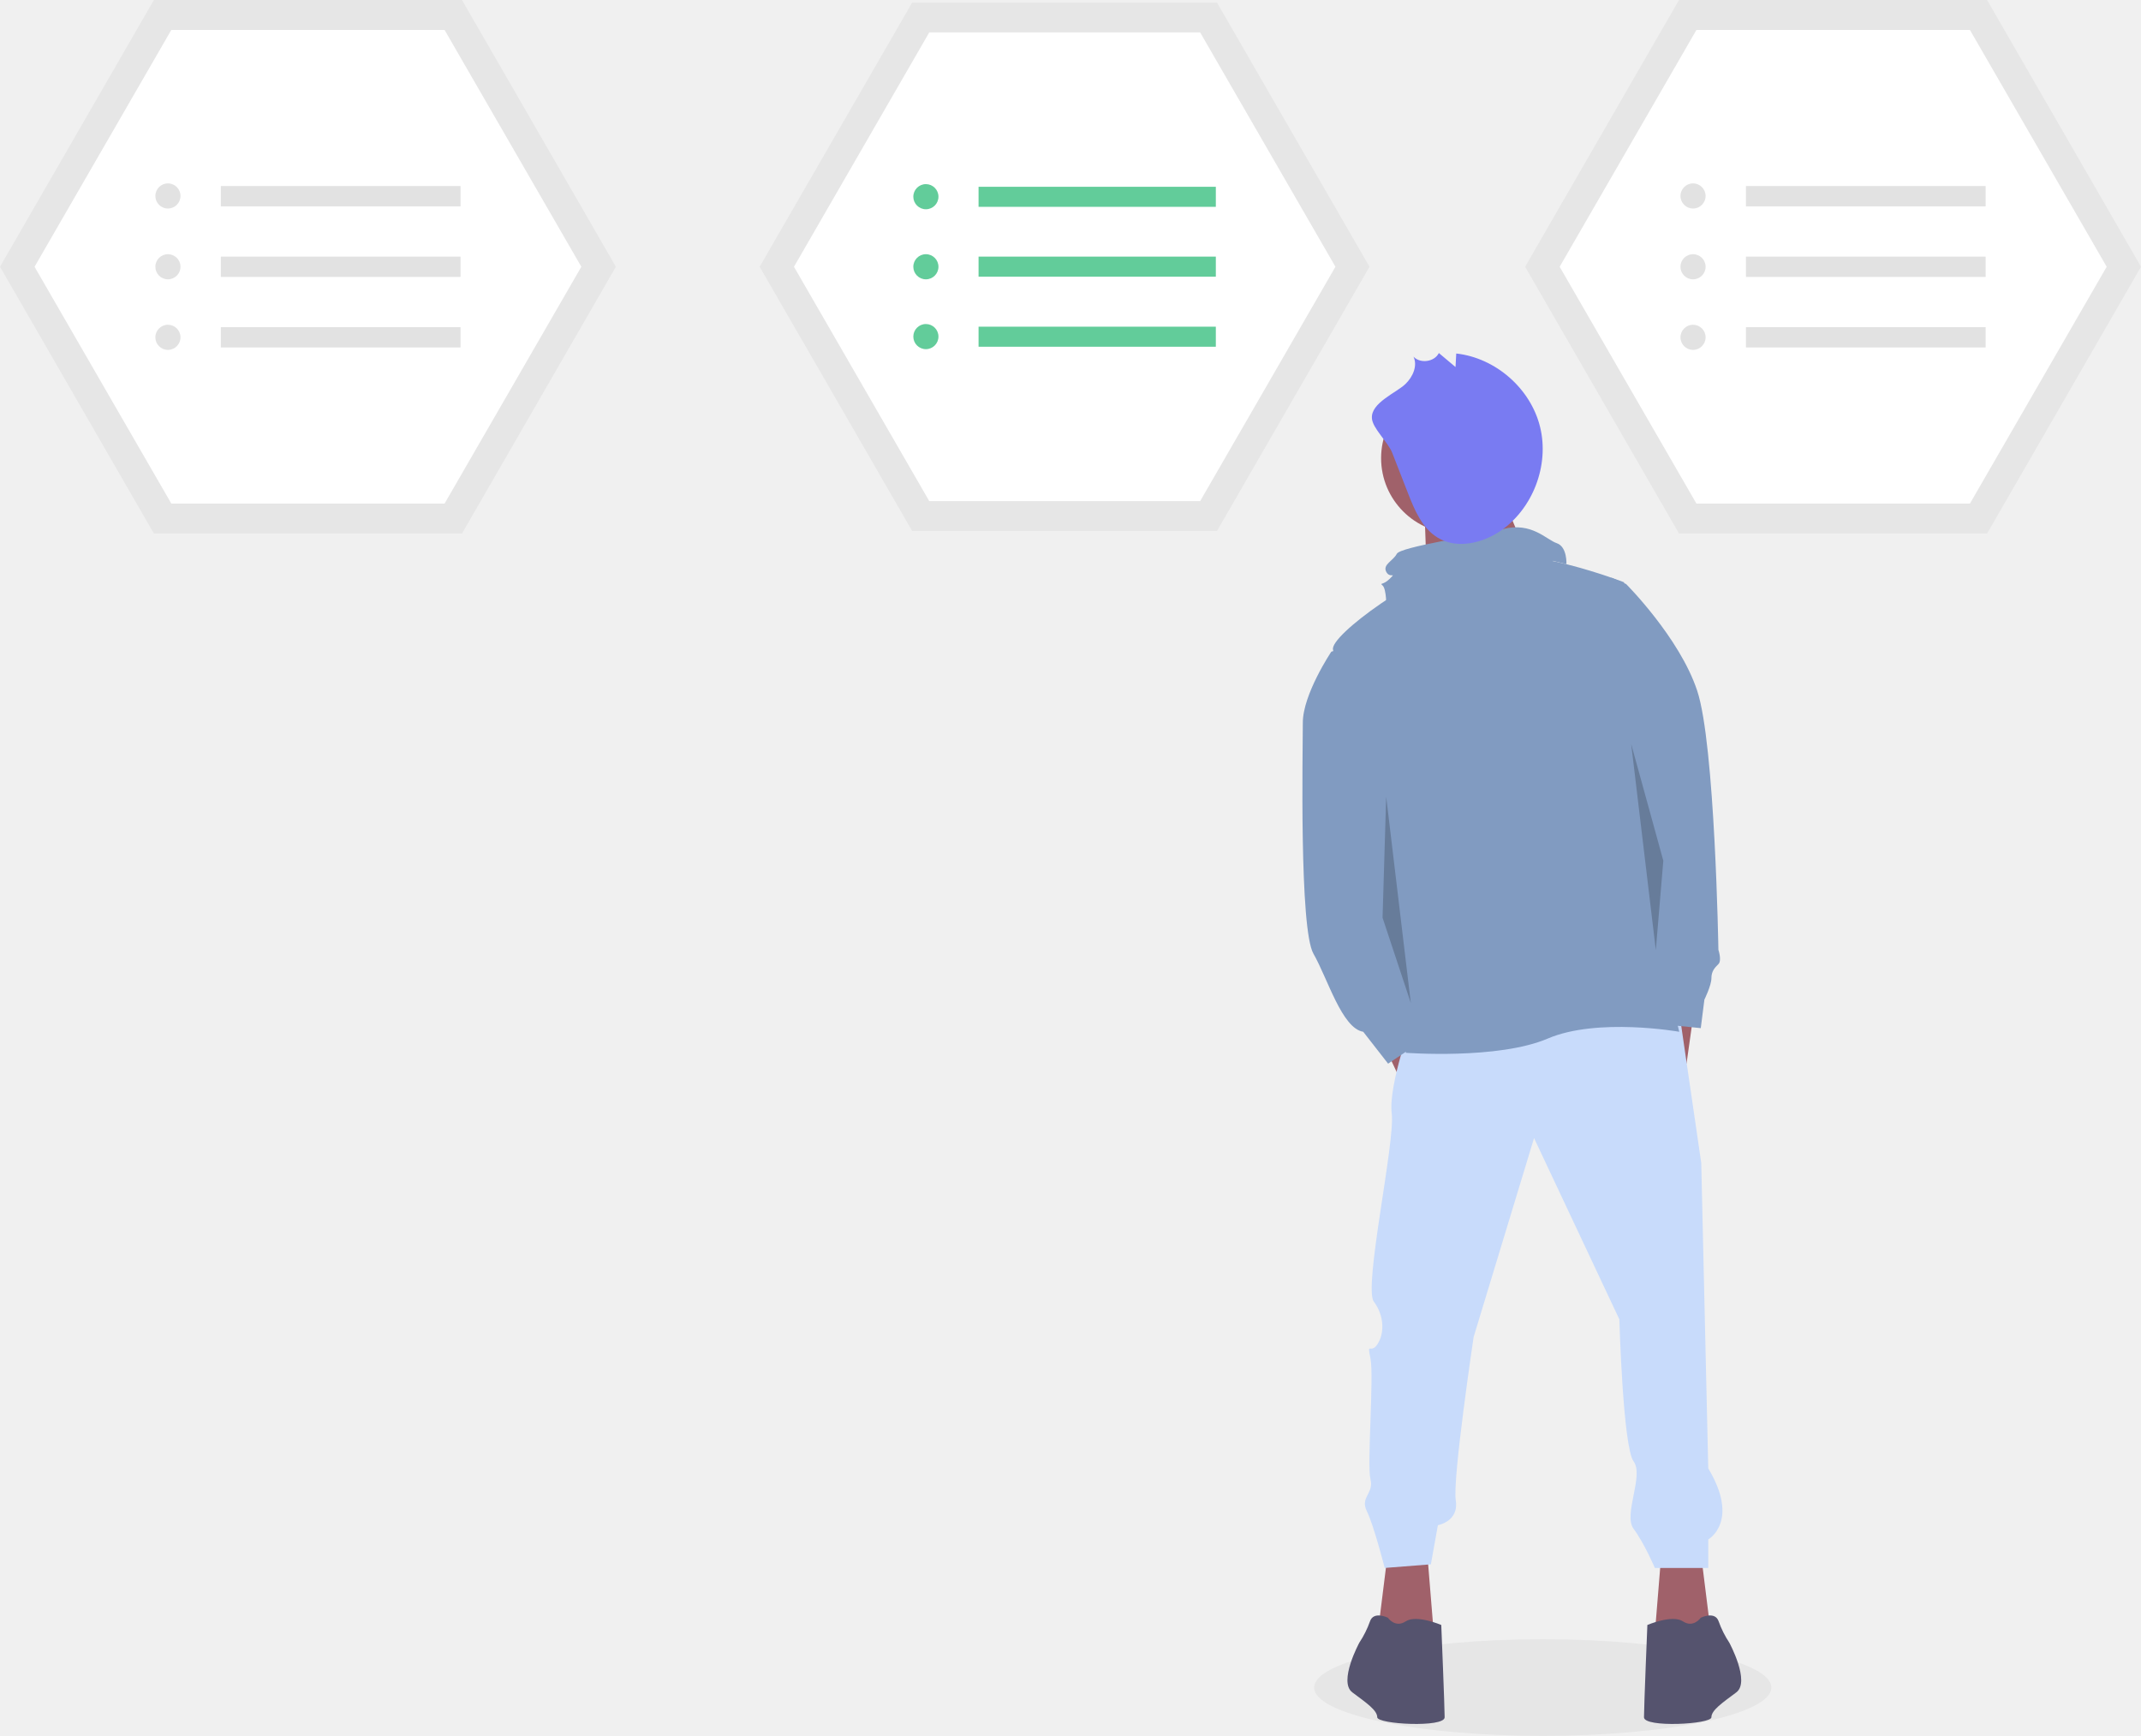
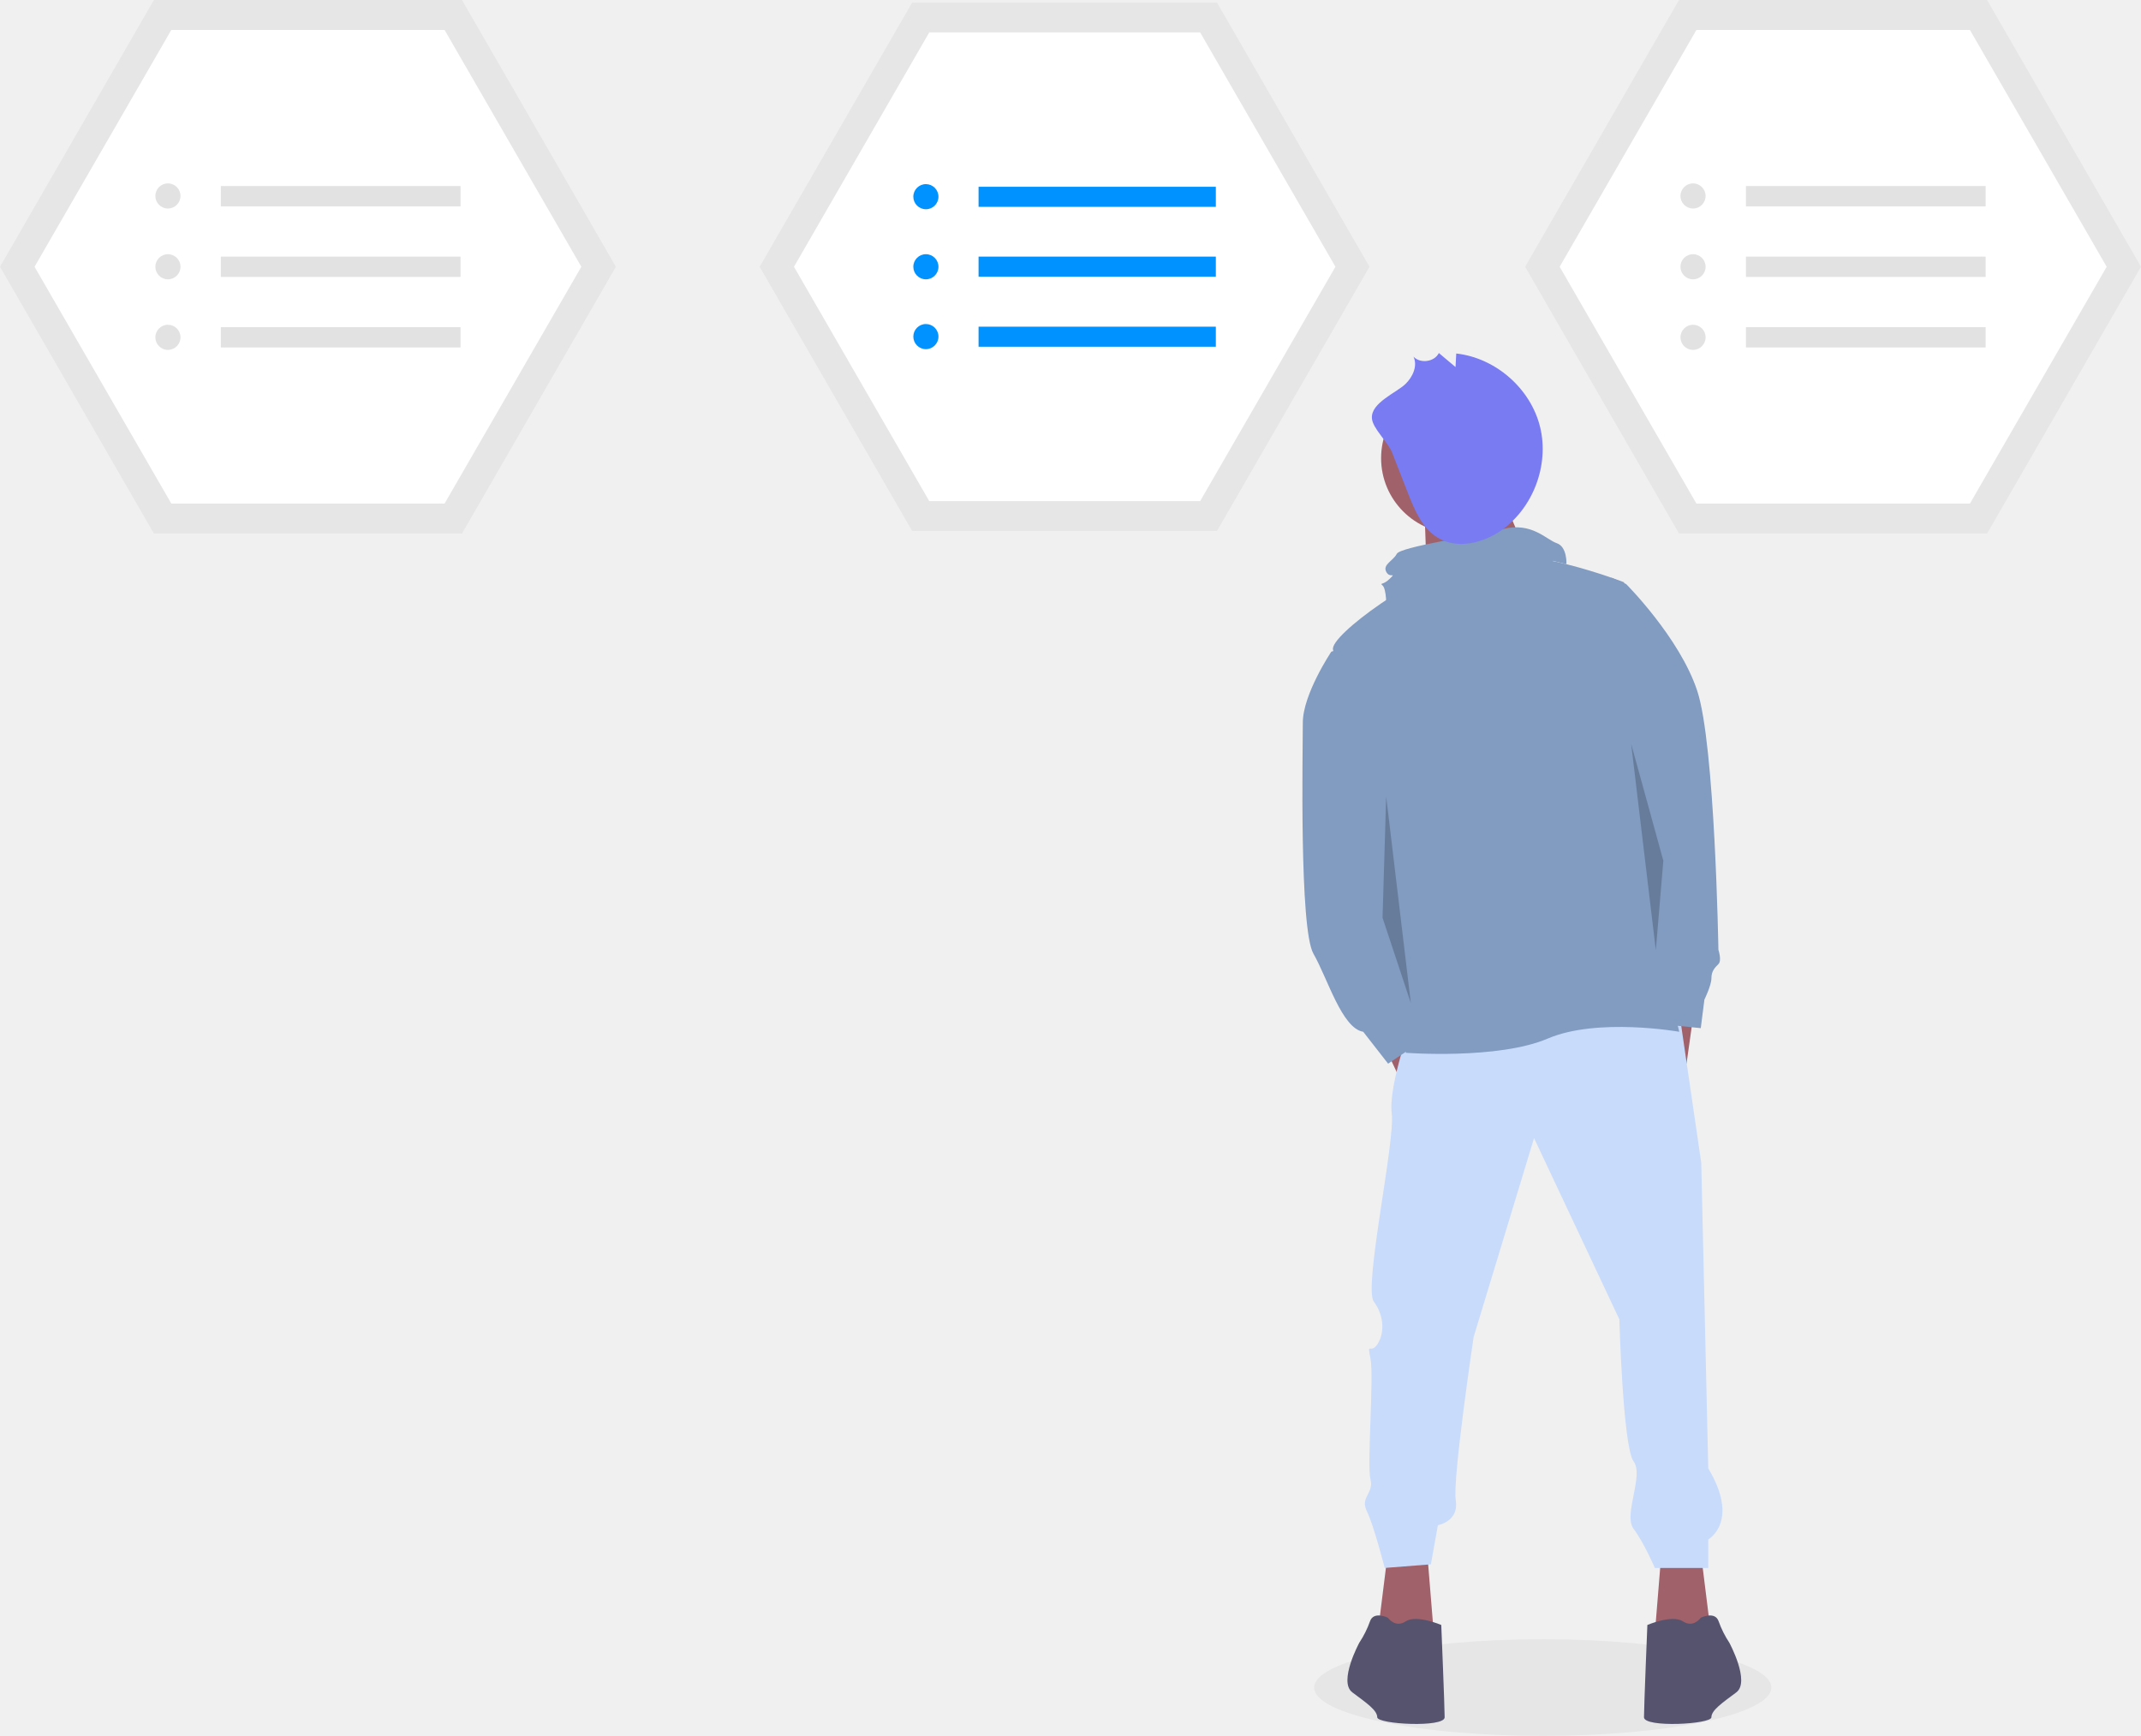
<svg xmlns="http://www.w3.org/2000/svg" version="1.1" id="a0abe8dc-3e6b-48ed-b282-1465f1104096" x="0" y="0" viewBox="0 0 886.1 718.4" style="enable-background:new 0 0 886.1 718.4" xml:space="preserve">
-   <style>.st0{fill:#e6e6e6}.st1{fill:#fff}.st2{fill:#e2e2e2}.st3{fill:#62cc9a}.st4{fill:#a0616a}.st6{fill:#55536e}.st7{fill:#819bc1}.st8{opacity:.2;enable-background:new}</style>
+   <style>.st0{fill:#e6e6e6}.st1{fill:#fff}.st2{fill:#e2e2e2}.st3{fill:#0092ff}.st4{fill:#a0616a}.st6{fill:#55536e}.st7{fill:#819bc1}.st8{opacity:.2;enable-background:new}</style>
  <ellipse class="st0" cx="638.5" cy="698.4" rx="94.6" ry="20" />
  <path class="st0" d="M191.2 0H63.7L0 110.4l63.7 110.4h127.5l63.7-110.4z" />
  <path class="st1" d="M70.9 208.4H184l56.6-98-56.6-98H70.9l-56.6 98 56.6 98z" />
  <circle class="st2" cx="69.5" cy="81.1" r="5.2" />
  <circle class="st2" cx="69.5" cy="110.4" r="5.2" />
  <circle class="st2" cx="69.5" cy="139.6" r="5.2" />
  <path class="st2" d="M91.4 77h99.2v8.4H91.4zM91.4 106.2h99.2v8.4H91.4zM91.4 135.4h99.2v8.4H91.4z" />
  <path class="st0" d="M822.4 0H694.9l-63.7 110.4 63.7 110.4h127.5l63.7-110.4z" />
  <path class="st1" d="M702.1 208.4h113.2l56.6-98-56.6-98H702.1l-56.6 98 56.6 98z" />
  <circle class="st2" cx="700.7" cy="81.1" r="5.2" />
  <circle class="st2" cx="700.7" cy="110.4" r="5.2" />
  <circle class="st2" cx="700.7" cy="139.6" r="5.2" />
  <path class="st2" d="M722.6 77h99.2v8.4h-99.2zM722.6 106.2h99.2v8.4h-99.2zM722.6 135.4h99.2v8.4h-99.2z" />
  <path class="st0" d="M503.7 1.1H377.5l-63.1 109.3 63.1 109.3h126.2l63.1-109.3z" />
  <path class="st1" d="M384.6 207.4h112.1l56-97-56-97H384.6l-56 97 56 97z" />
  <circle class="st3" cx="383.2" cy="81.4" r="5.2" />
  <circle class="st3" cx="383.2" cy="110.4" r="5.2" />
  <circle class="st3" cx="383.2" cy="139.3" r="5.2" />
  <path class="st3" d="M405 77.3h98.2v8.3H405zM405 106.2h98.2v8.3H405zM405 135.2h98.2v8.3H405z" />
  <path class="st4" d="M618.4 192.3s10.3 38.6 19.1 41.1-46.8 10.6-46.8 10.6l-1.2-34.6 28.9-17.1zM573 432.9l10.3 22 11.7-11.7-7.3-17.7zM700.9 419.7l-2.9 20.5-8.9-5.8v-22.1zM574.5 641.6l-4.4 35.3 23.5 1.5-3-36.8zM703.8 641.6l4.4 35.3-23.5 1.5 3-36.8z" />
  <path d="M584.8 421.1s-10.3 27.9-8.8 39.7-11.8 72-7.4 77.9c4.4 5.9 4.4 13.2 1.5 17.6-2.9 4.4-4.4-1.5-2.9 5.9s-1.5 44.1 0 50-4.4 7.4-1.5 13.2c2.9 5.9 7.4 23.5 7.4 23.5l19.1-1.5 2.9-16.2s8.8-1.5 7.4-10.3 7.4-67.6 7.4-67.6l25-82.3 35.3 75s1.5 52.9 5.9 58.8c4.4 5.9-4.4 22.1 0 27.9 4.4 5.9 8.8 16.2 8.8 16.2H707v-11.8s13.2-7.4 0-29.4l-2.9-126.4-8.8-60.3-110.5.1z" style="fill:#c8dbfb" />
  <path class="st6" d="M596.5 672.5s-10.3-4.4-14.7-1.5-7.4-1.5-7.4-1.5-5.9-2.9-7.4 1.5c-1.1 3.1-2.6 6.1-4.4 8.8 0 0-8.8 16.2-2.9 20.6 5.9 4.4 10.3 7.4 10.3 10.3s27.9 4.4 27.9 0-1.4-38.2-1.4-38.2zM681.8 672.5s10.3-4.4 14.7-1.5 7.4-1.5 7.4-1.5 5.9-2.9 7.4 1.5c1.1 3.1 2.6 6.1 4.4 8.8 0 0 8.8 16.2 2.9 20.6-5.9 4.4-10.3 7.4-10.3 10.3s-27.9 4.4-27.9 0 1.4-38.2 1.4-38.2z" />
  <path class="st7" d="M672.2 241S631 224.8 609 230.7c-22.1 5.9-58.8 32.3-57.3 38.2s15.4 74.2 15.4 74.2 0 41.2 7.4 54.4c7.4 13.2 8.8 23.5 8.8 23.5l-1.5 14.7s38.2 2.9 58.8-5.9S695 427 695 427s-17.6-73.5-26.5-85.3c-8.8-11.7 3.7-100.7 3.7-100.7z" />
  <path class="st7" d="m564.2 265.3-13.2 4.4s-11.8 17.6-11.8 29.4-1.5 85.3 4.4 95.6c5.9 10.3 11.8 30.9 20.6 32.3l10.3 13.2 17.6-11.8-5.9-13.2-22-149.9zM652.4 243.2l14.6-4.1 6 2.6s22.1 22.1 29.4 44.1c7.4 22.1 8.8 107.3 8.8 107.3s1.5 4.4 0 5.9-2.9 2.9-2.9 5.9c0 2.9-2.9 8.8-2.9 8.8l-1.5 11.8-14.7-1.5s-27.9-82.3-27.9-101.4-8.9-79.4-8.9-79.4zM648.3 233.5s.4-7.2-4-8.7-10.3-8.8-22.1-5.9-42.6 7.4-44.1 10.3-5.9 4.4-4.4 7.4 4.4 0 1.5 2.9-4.4 1.5-2.9 2.9c1.5 1.5 1.5 8.8 1.5 8.8s22.1 14.7 27.9 13.2c5.9-1.5 41-32.3 41-32.3l5.6 1.4z" />
  <path class="st8" d="m573.7 329.7-1.5 50.1 11.7 35.3zM675.1 307.9l13.3 48.3-3.1 37z" />
  <circle class="st4" cx="602.8" cy="189.6" r="31.2" />
  <path d="M576.2 187.4c2.2 5.6 4.4 11.3 6.6 16.9 2.7 6.9 5.8 14.3 12.2 18.2 7.8 4.8 18.3 2.4 25.9-2.7 13.5-9.2 20.4-27.2 16.5-43.1s-18.4-28.6-34.7-30.4l-.3 5.6-6.9-5.8c-1.8 3.7-7.7 4.5-10.5 1.5 1.8 3.8-.3 8.4-3.3 11.3-3.7 3.6-14.4 7.8-13.9 14.2.2 4.1 6.7 9.9 8.4 14.3z" style="fill:#797bf2" />
</svg>
